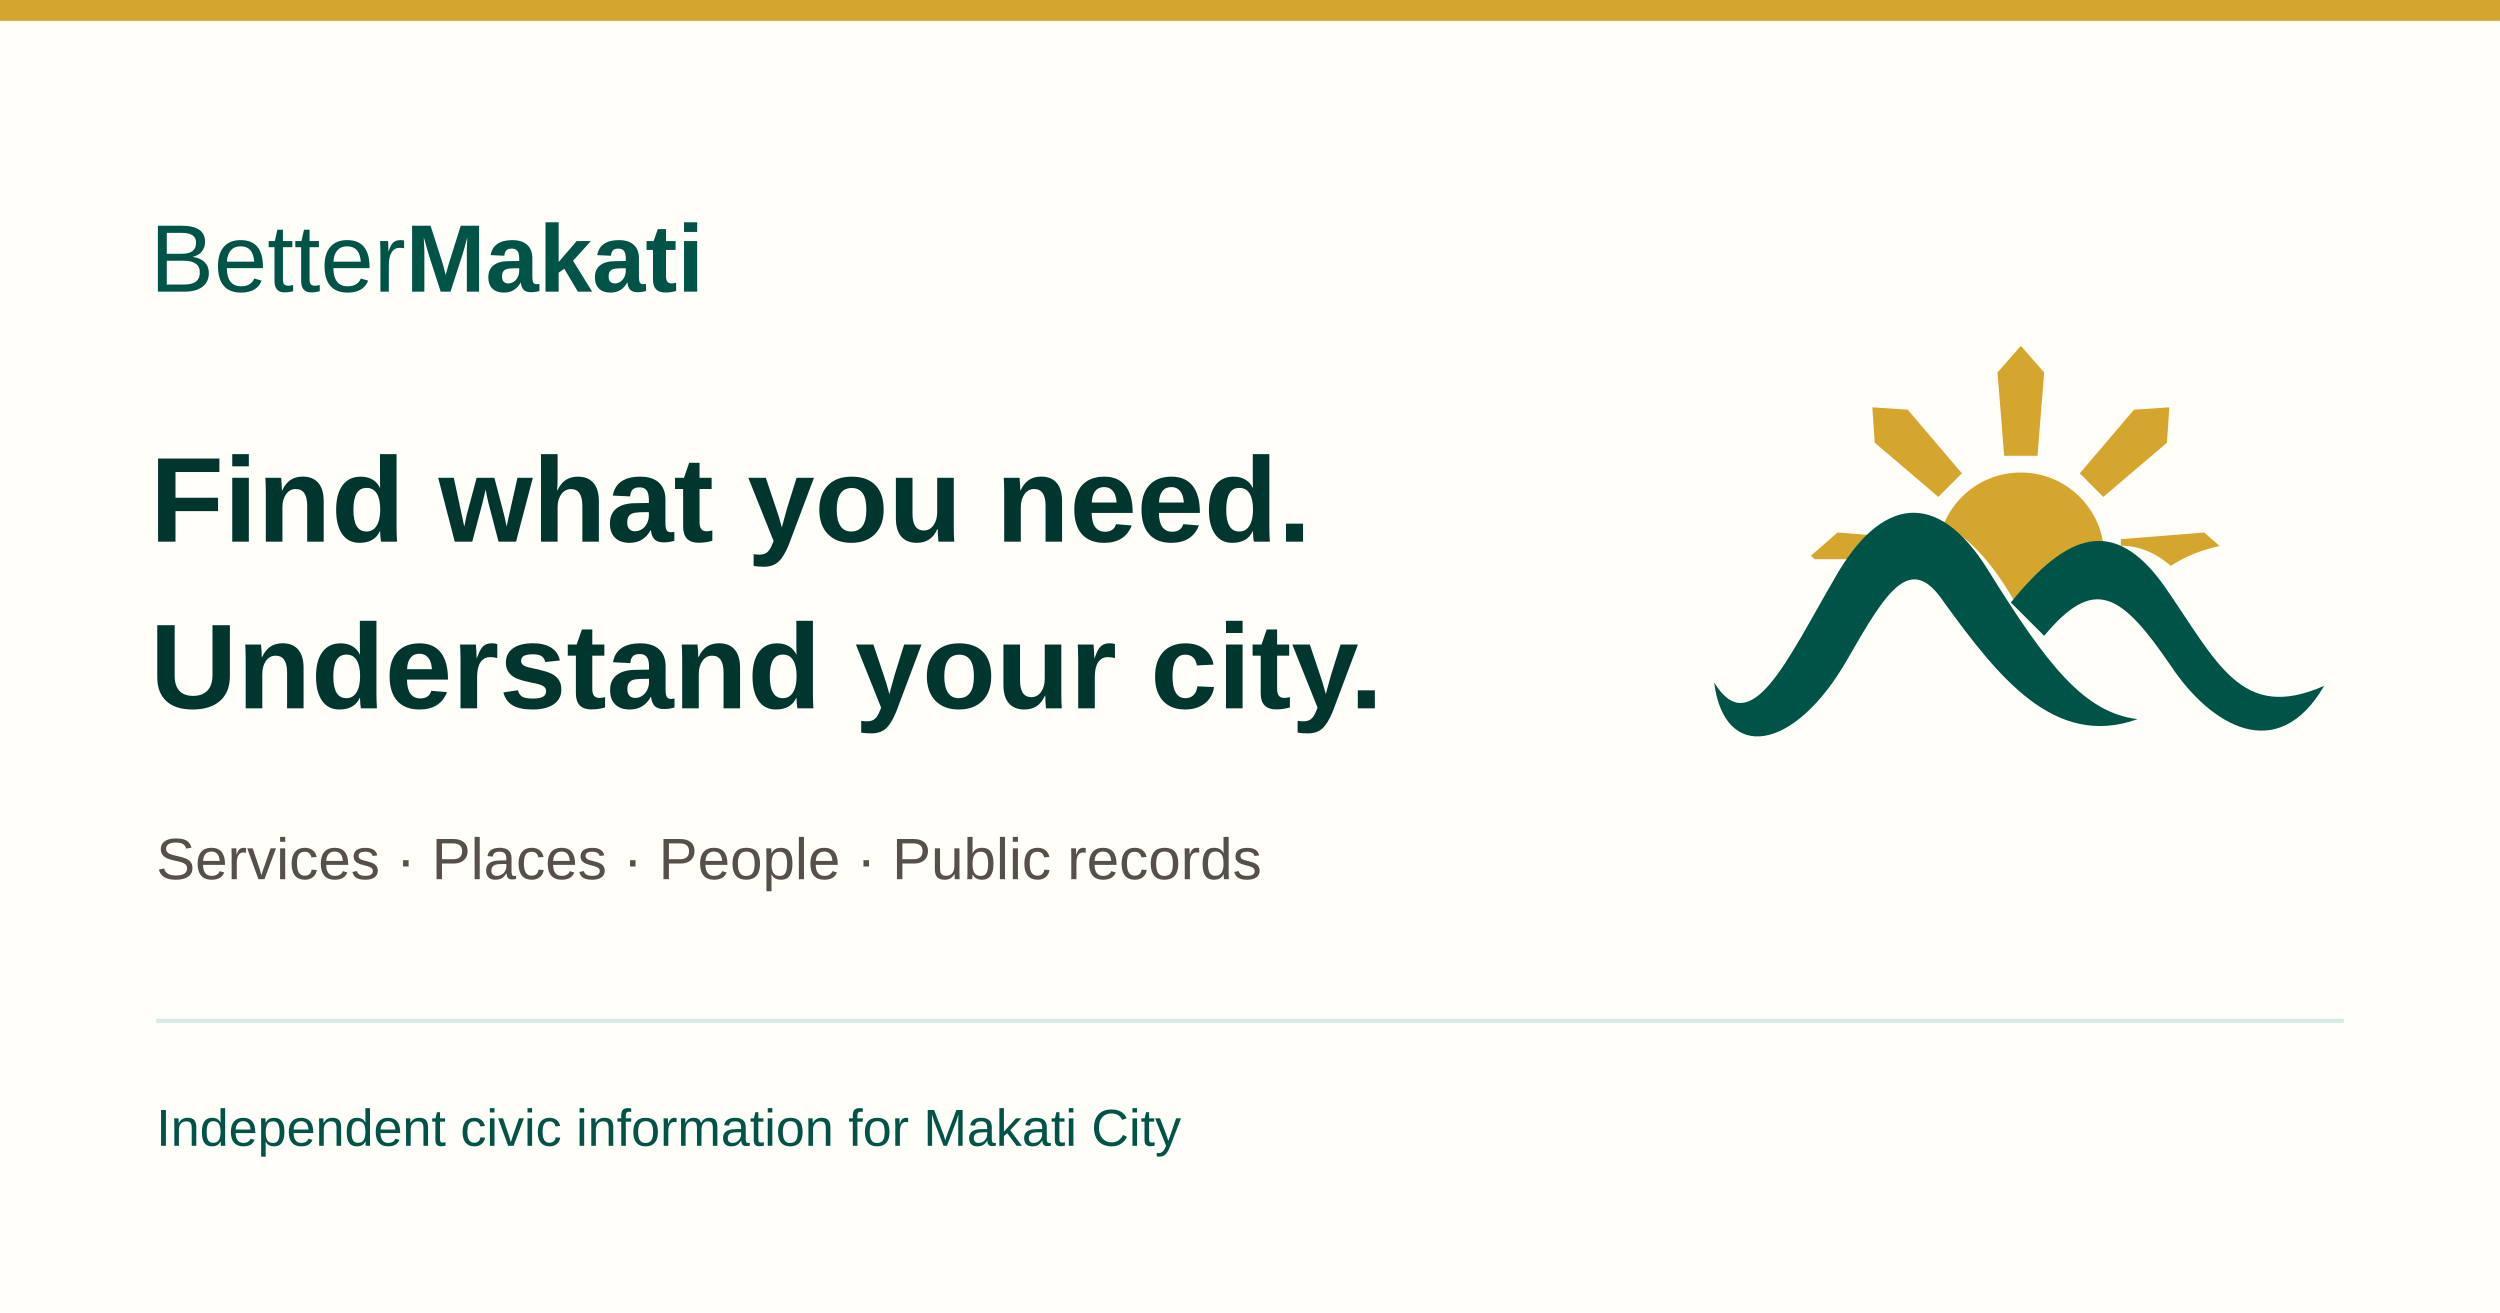
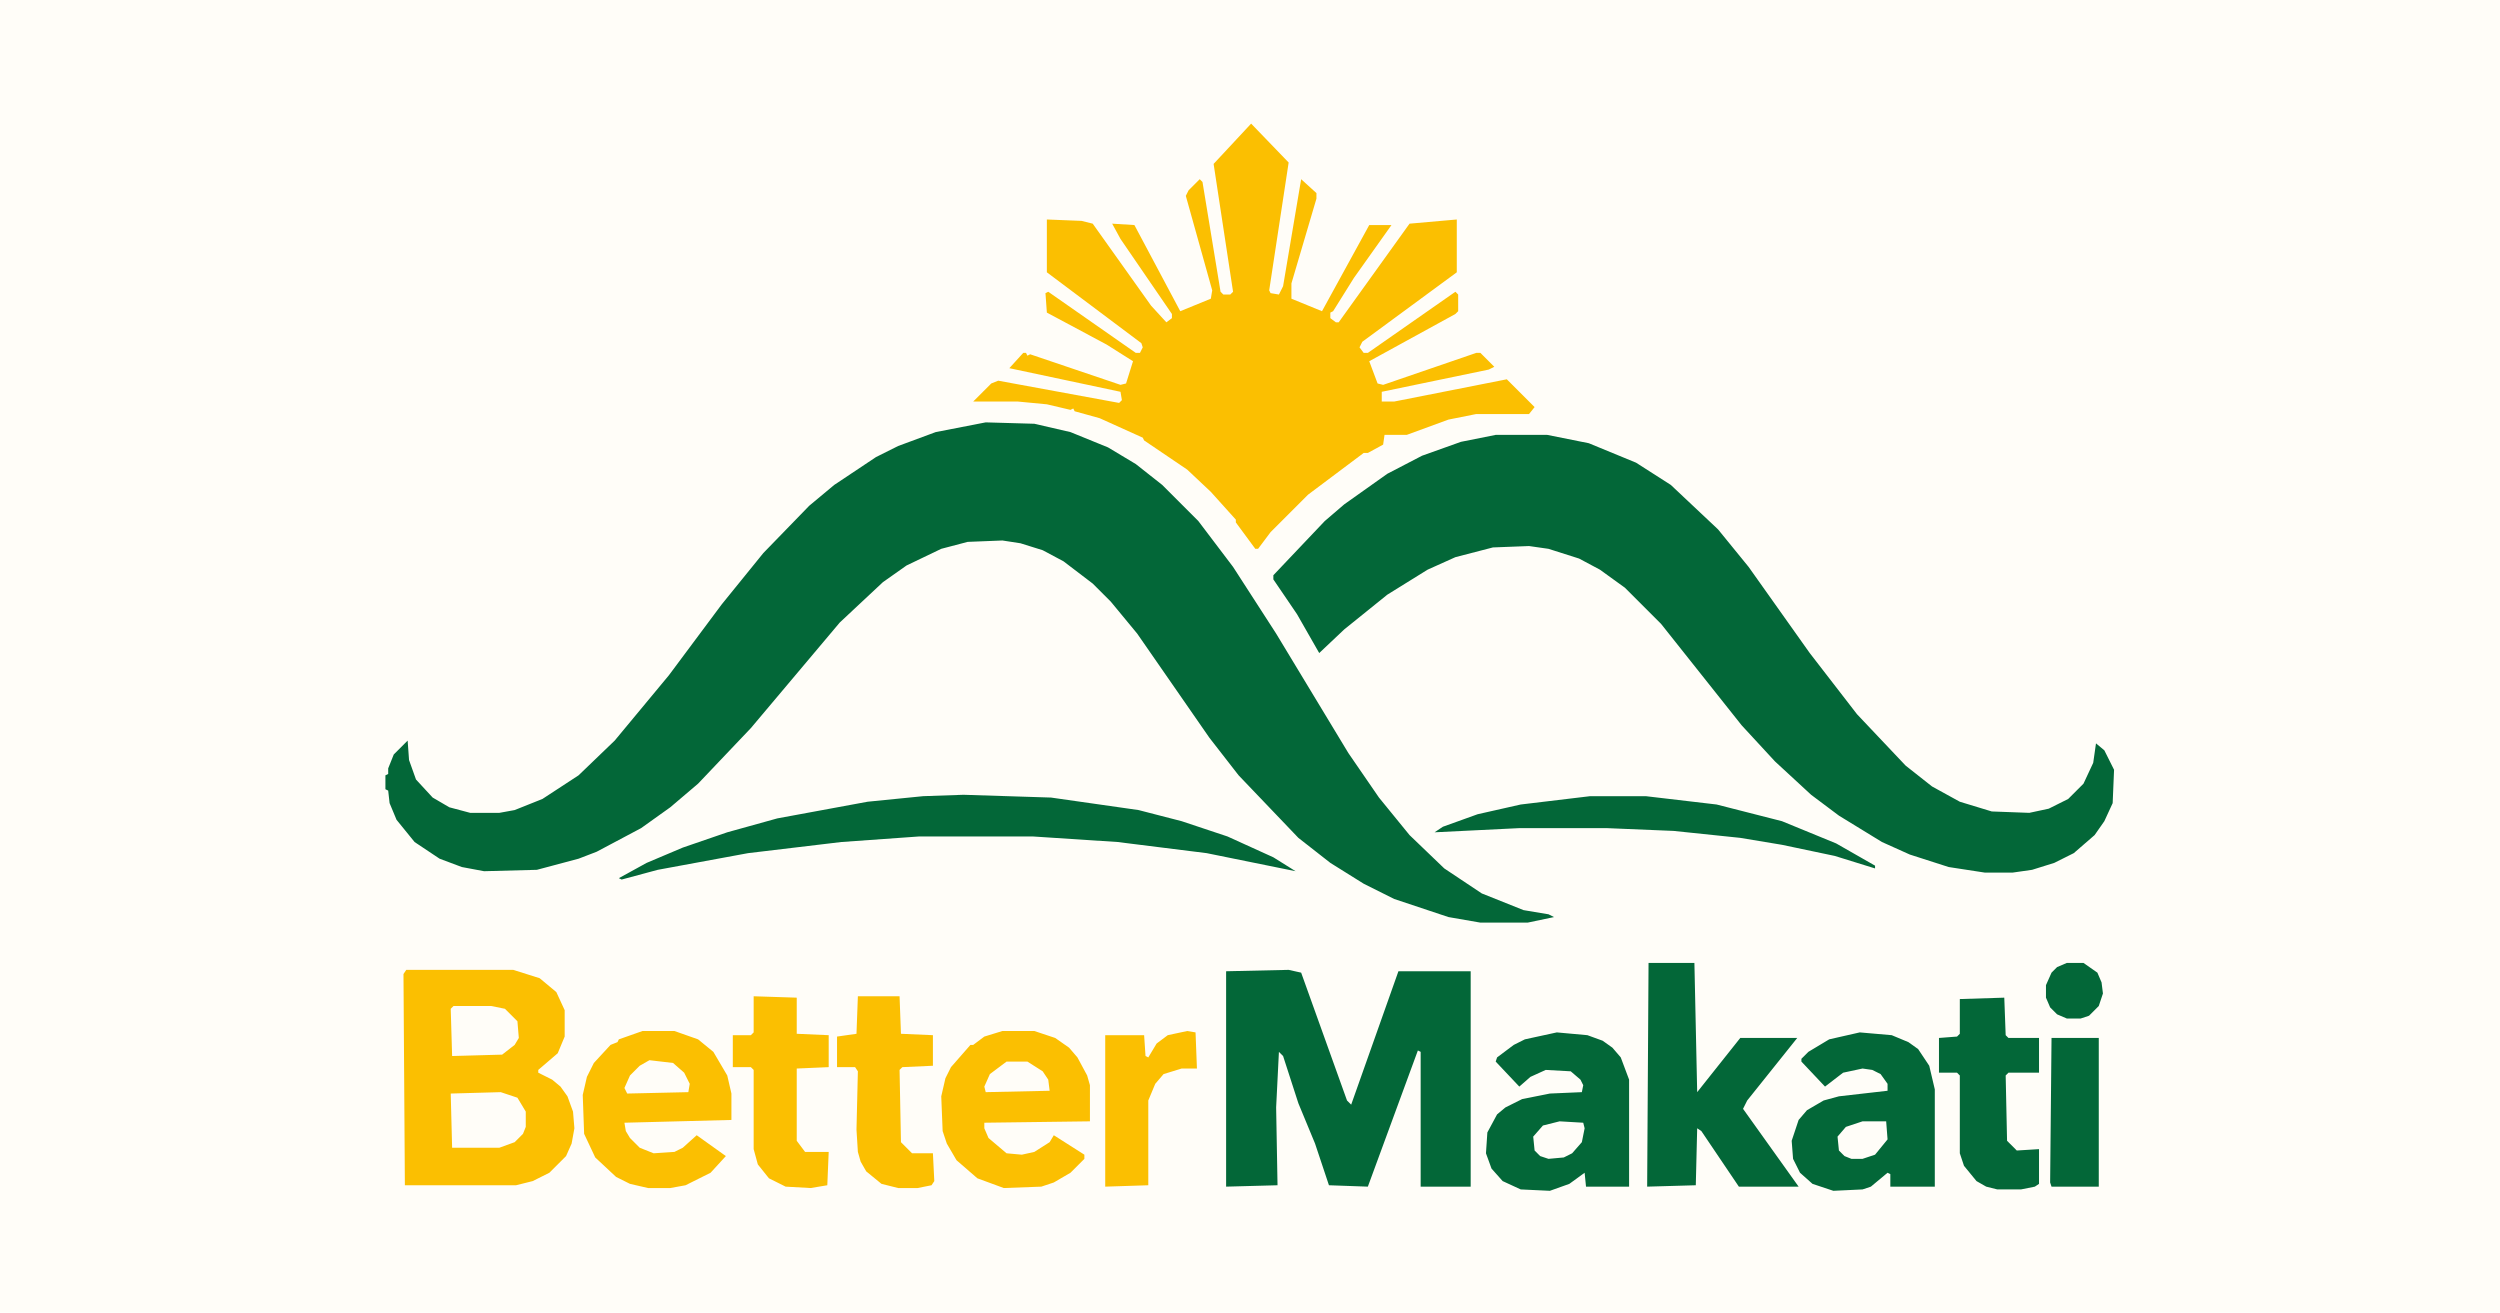
- <svg xmlns="http://www.w3.org/2000/svg" width="1200" height="630" viewBox="0 0 1200 630">
-   <rect width="1200" height="630" fill="#fffef9" />
-   <rect width="1200" height="10" fill="#d5a62d" />
-   <g transform="translate(810 150) scale(1.6)">
-     <defs>
-       <clipPath id="horizon">
-         <path d="M0 0H200V74Q165 63 145 76Q125 59 100 90Q75 44 48 74H0Z" />
-       </clipPath>
-     </defs>
-     <g fill="#d5a62d" clip-path="url(#horizon)">
-       <circle cx="100" cy="73" r="25" />
-       <path d="M95 43 L93 18 L100 10 L107 18 L105 43Z" transform="rotate(0 100 73)" />
-       <path d="M95 43 L93 18 L100 10 L107 18 L105 43Z" transform="rotate(45 100 73)" />
-       <path d="M95 43 L93 18 L100 10 L107 18 L105 43Z" transform="rotate(90 100 73)" />
-       <path d="M95 43 L93 18 L100 10 L107 18 L105 43Z" transform="rotate(135 100 73)" />
-       <path d="M95 43 L93 18 L100 10 L107 18 L105 43Z" transform="rotate(180 100 73)" />
-       <path d="M95 43 L93 18 L100 10 L107 18 L105 43Z" transform="rotate(225 100 73)" />
-       <path d="M95 43 L93 18 L100 10 L107 18 L105 43Z" transform="rotate(270 100 73)" />
-       <path d="M95 43 L93 18 L100 10 L107 18 L105 43Z" transform="rotate(315 100 73)" />
-     </g>
-     <g fill="#005447">
-       <path d="M8 111 C19 129 30 104 44 80 C58 55 75 53 90 77 C108 106 119 120 135 122 C110 131 93 109 77 87 C67 72 60 83 48 104 C32 132 11 135 8 111Z" />
-       <path d="M97 87 C114 66 128 61 143 82 C159 105 166 123 191 112 C177 136 157 124 145 106 C130 84 122 79 107 97Z" />
-     </g>
+ <svg xmlns="http://www.w3.org/2000/svg" viewBox="0 0 1200 630" role="img" aria-labelledby="title">
+   <rect width="1200" height="630" fill="#FFFDF8" />
+   <g transform="translate(185 58) scale(0.667)">
+     <path fill="#036738" fill-rule="evenodd" d="M1199 660L1198 764L1199 767L1233 767L1233 660ZM1024 670L1019 675L1019 677L1036 695L1049 685L1063 682L1070 683L1076 686L1081 693L1081 698L1046 702L1035 705L1023 712L1017 719L1012 734L1013 747L1018 757L1027 765L1042 770L1063 769L1069 767L1081 757L1083 758L1083 767L1115 767L1115 697L1111 680L1103 668L1096 663L1084 658L1061 656L1039 661ZM1080 720L1081 733L1072 744L1063 747L1055 747L1050 745L1046 741L1045 731L1051 724L1063 720ZM800 674L799 677L816 695L824 688L835 683L853 684L860 690L862 694L861 699L838 700L818 704L806 710L800 715L793 728L792 743L796 754L804 763L817 769L838 770L852 765L863 757L864 767L895 767L895 690L889 674L883 667L876 662L865 658L843 656L820 661L812 665ZM862 721L863 725L861 735L854 743L848 746L837 747L831 745L827 741L826 731L833 723L845 720ZM1133 632L1133 657L1131 659L1118 660L1118 685L1131 685L1133 687L1133 743L1136 752L1145 763L1152 767L1160 769L1177 769L1187 767L1190 765L1190 740L1174 741L1167 734L1166 687L1168 685L1190 685L1190 660L1168 660L1166 658L1165 631ZM605 612L605 767L642 766L641 710L643 670L646 673L657 707L669 736L679 766L707 767L743 669L745 670L745 767L781 767L781 612L729 612L695 708L692 705L659 613L650 611ZM1203 609L1199 613L1195 622L1195 631L1198 638L1203 643L1210 646L1220 646L1226 644L1233 637L1236 628L1235 620L1232 613L1222 606L1210 606ZM909 606L908 767L943 766L944 725L947 727L974 767L1017 767L977 711L980 705L1016 660L975 660L944 699L942 606ZM755 512L816 509L879 509L927 511L975 516L1005 521L1043 529L1072 538L1072 536L1044 520L1005 504L958 492L907 486L867 486L817 492L786 499L761 508ZM655 540L639 530L606 515L573 504L542 496L479 487L416 485L387 486L347 490L282 502L246 512L214 523L188 534L168 545L170 546L196 539L261 527L328 519L384 515L466 515L527 519L591 527ZM639 327L639 330L656 355L672 383L690 366L721 341L750 323L770 314L797 307L823 306L837 308L859 315L874 323L892 336L918 362L976 435L1000 461L1026 485L1046 500L1077 519L1097 528L1125 537L1151 541L1171 541L1185 539L1201 534L1215 527L1230 514L1237 504L1243 491L1244 467L1237 453L1231 448L1229 462L1222 477L1211 488L1197 495L1183 498L1156 497L1133 490L1113 479L1094 464L1059 427L1025 383L981 321L959 294L925 262L900 246L866 232L836 226L799 226L774 231L746 241L721 254L690 276L676 288ZM0 471L0 481L2 482L3 491L8 503L21 519L39 531L55 537L71 540L109 539L139 531L152 526L184 509L205 494L225 477L263 437L327 361L358 332L375 320L400 308L419 303L444 302L457 304L473 309L488 317L509 333L522 346L541 369L593 444L614 471L657 516L680 534L704 549L726 560L765 573L788 577L822 577L841 573L837 571L819 568L789 556L762 538L737 514L715 487L693 455L641 369L610 321L585 288L559 262L540 247L520 235L493 224L467 218L432 217L396 224L369 234L353 242L323 262L305 277L272 311L242 348L204 399L165 446L139 471L113 488L93 496L82 498L61 498L46 494L34 487L22 474L17 460L16 446L6 456L2 466L2 470Z" />
+     <path fill="#FBBF01" fill-rule="evenodd" d="M583 656L577 655L563 658L555 664L549 674L547 673L546 658L518 658L518 767L549 766L549 705L554 693L560 686L573 682L584 682ZM444 655L431 659L423 665L421 665L407 681L403 689L400 702L401 727L404 736L411 748L426 761L445 768L472 767L481 764L493 757L503 747L503 744L481 730L478 735L467 742L458 744L447 743L434 732L431 725L431 721L507 720L507 694L505 687L498 674L492 667L482 660L467 655ZM431 695L435 686L447 677L462 677L473 684L477 690L478 698L432 699ZM185 655L168 661L167 663L162 665L150 678L145 688L142 701L143 729L151 746L166 760L176 765L189 768L205 768L216 766L234 757L245 745L224 730L214 739L208 742L193 743L183 739L176 732L173 727L172 721L249 719L249 700L246 687L236 670L225 661L208 655ZM172 696L176 687L183 680L190 676L207 678L215 685L219 693L218 699L174 700ZM340 630L339 657L325 659L325 681L338 681L340 684L339 726L340 742L342 749L346 756L357 765L369 768L383 768L393 766L395 763L394 743L379 743L371 735L370 683L372 681L394 680L394 658L371 657L370 630ZM265 630L265 656L263 658L250 658L250 681L263 681L265 683L265 740L268 751L276 761L288 767L306 768L318 766L319 742L302 742L296 734L296 682L319 681L319 658L296 657L296 631ZM15 611L13 614L14 766L94 766L106 763L118 757L130 745L134 736L136 725L135 713L131 702L126 695L120 690L110 685L110 683L124 671L129 659L129 640L123 627L111 617L92 611ZM47 700L83 699L95 703L101 713L101 724L99 729L93 735L82 739L48 739ZM47 639L49 637L76 637L86 639L95 648L96 660L93 665L84 672L48 673ZM623 2L596 31L610 123L608 125L603 125L601 123L588 44L586 42L578 50L576 54L595 122L594 128L572 137L539 75L523 74L529 85L566 139L566 142L562 145L551 133L509 74L501 72L476 71L476 109L544 160L545 163L543 167L540 167L477 123L475 124L476 138L519 161L538 173L533 189L529 190L464 168L462 169L461 167L459 167L449 178L529 195L530 201L528 203L441 187L436 189L423 202L455 202L476 204L493 208L495 207L496 209L514 214L545 228L546 230L577 251L594 267L612 287L612 289L626 308L628 308L637 296L664 269L704 239L707 239L718 233L719 226L735 226L765 215L785 211L823 211L827 206L807 186L726 202L717 202L717 195L794 179L798 177L788 167L785 167L718 190L714 189L708 173L770 139L772 137L772 125L770 123L707 167L704 167L701 163L703 159L771 109L771 71L737 74L686 145L684 145L680 142L680 138L682 137L697 113L724 75L708 75L674 137L652 128L652 117L670 56L670 52L659 42L646 119L643 125L637 124L636 122L650 30Z" />
  </g>
-   <text x="72" y="140" fill="#005447" font-family="Arial,sans-serif" font-size="46">Better<tspan font-weight="700">Makati</tspan>
-   </text>
-   <text x="72" y="260" fill="#00362d" font-family="Arial,sans-serif" font-size="58" font-weight="700">Find what you need.</text>
-   <text x="72" y="340" fill="#00362d" font-family="Arial,sans-serif" font-size="58" font-weight="700">Understand your city.</text>
-   <text x="75" y="422" fill="#574f49" font-family="Arial,sans-serif" font-size="28">Services · Places · People · Public records</text>
-   <path d="M75 490H1125" stroke="#d5ece5" stroke-width="2" />
-   <text x="75" y="550" fill="#005447" font-family="Arial,sans-serif" font-size="25">Independent civic information for Makati City</text>
</svg>
